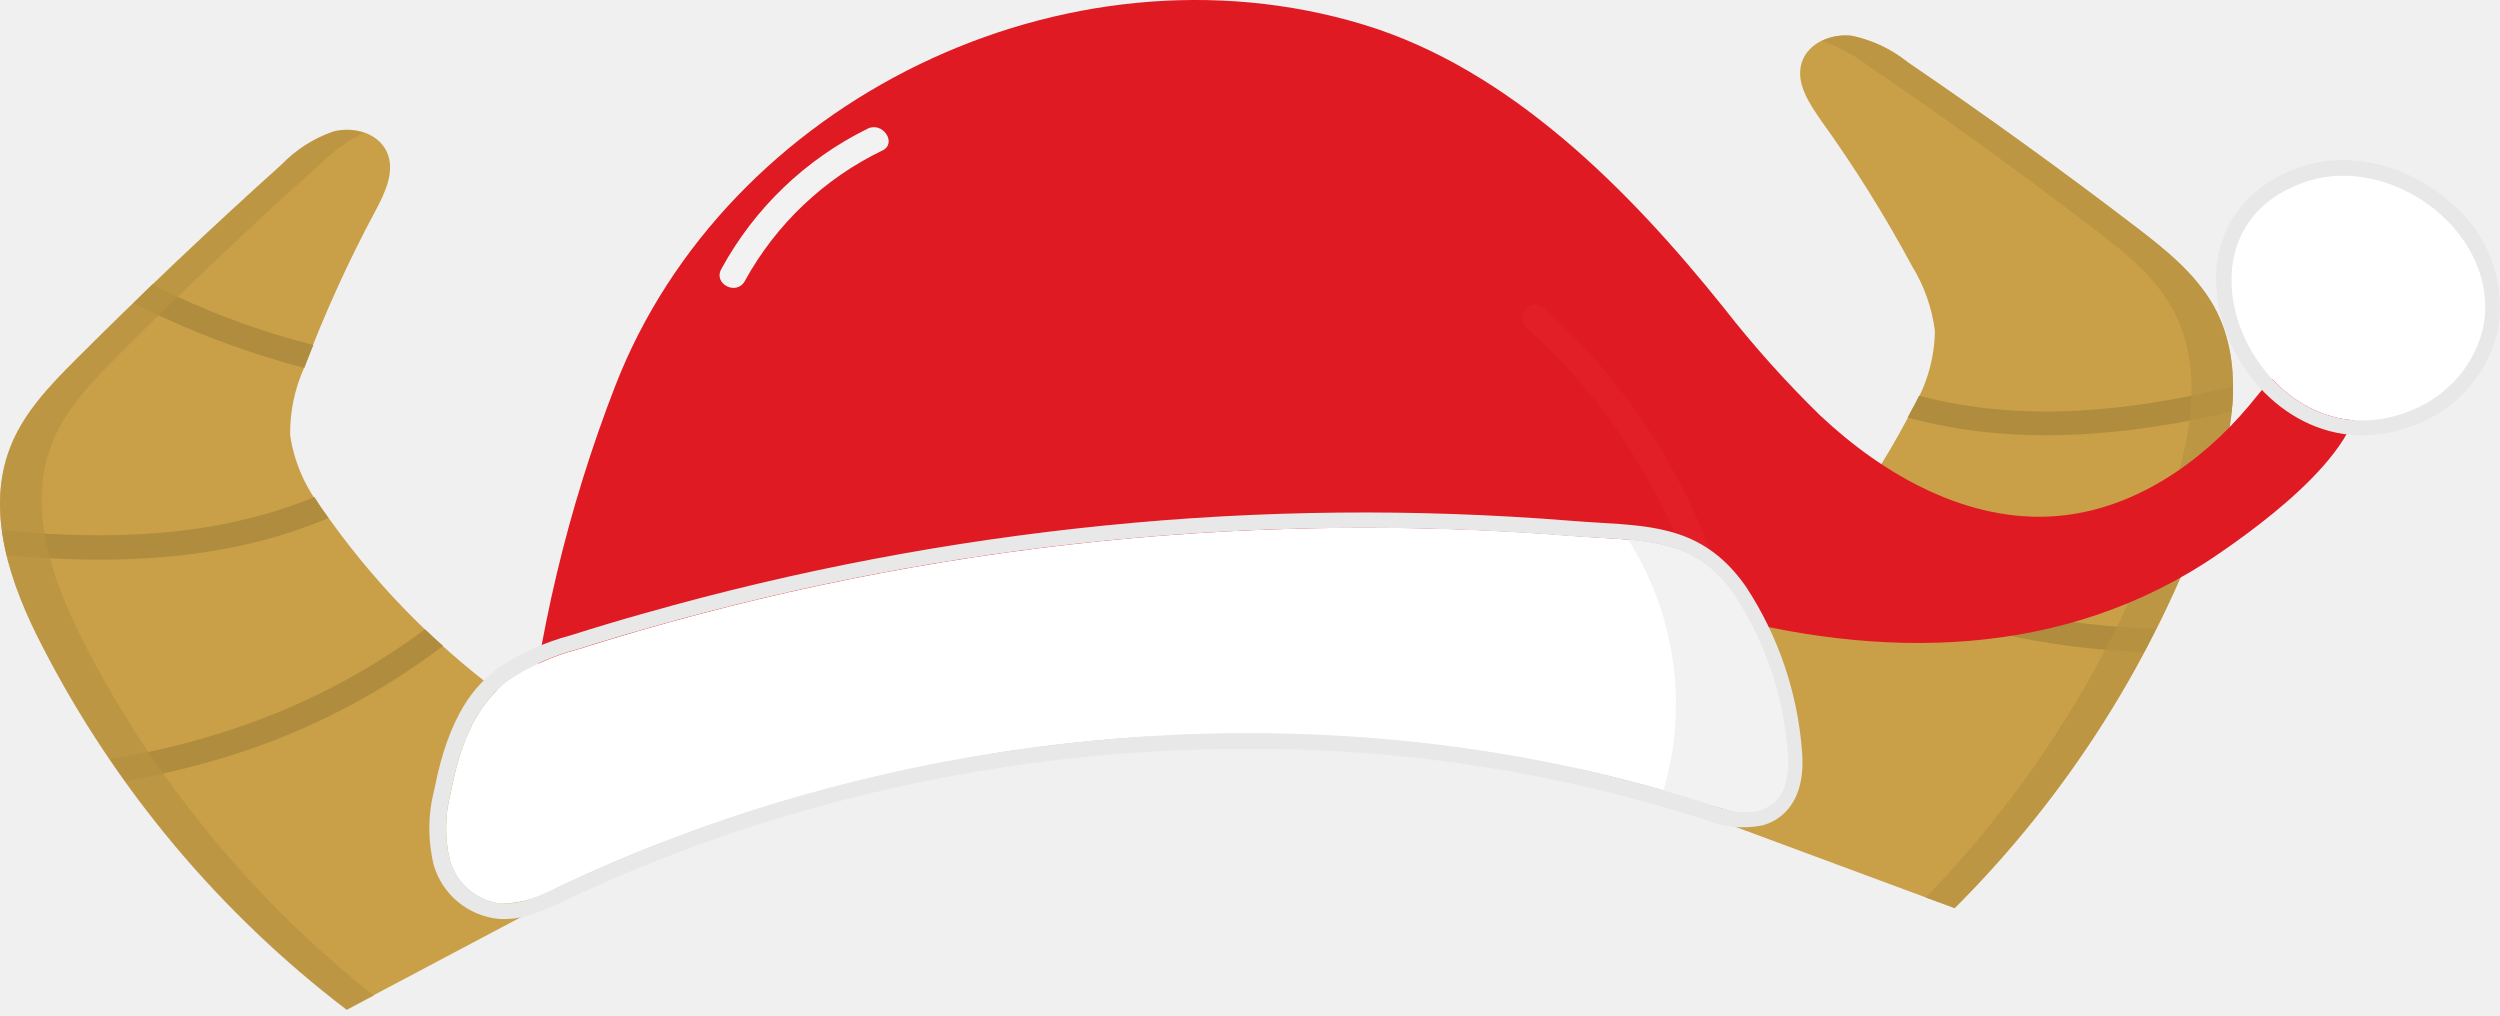
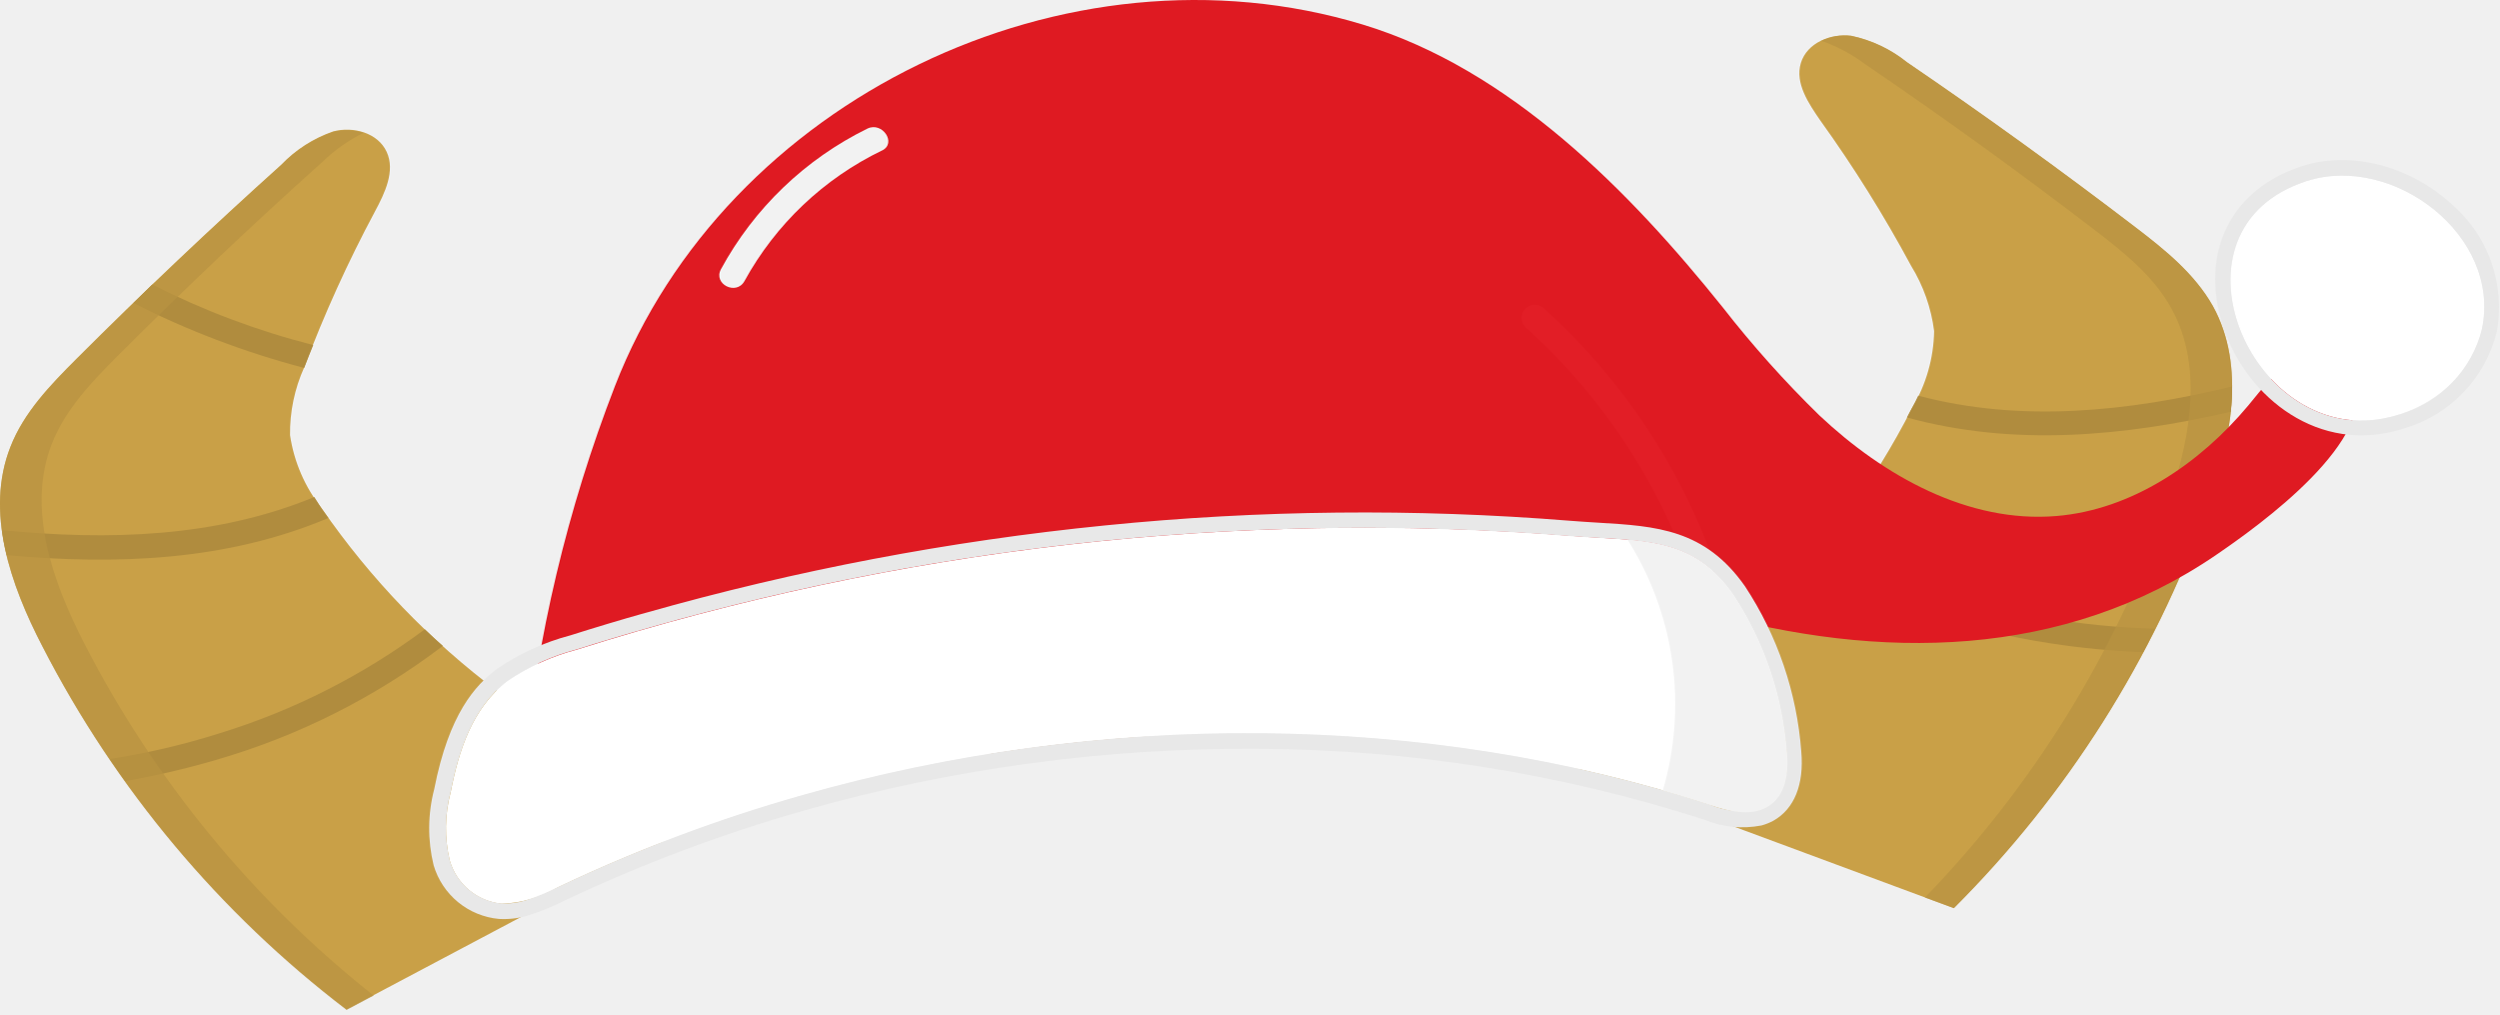
- <svg xmlns="http://www.w3.org/2000/svg" width="133" height="54" viewBox="0 0 133 54" fill="none">
-   <path d="M38.521 43.067C29.834 40.198 22.32 34.572 17.122 27.043C16.228 25.915 15.646 24.572 15.435 23.149C15.421 21.908 15.677 20.68 16.188 19.549C17.259 16.706 18.516 13.936 19.951 11.258C20.484 10.267 21.048 9.094 20.578 8.078C20.107 7.062 18.797 6.711 17.73 6.993C16.683 7.355 15.737 7.961 14.971 8.761C11.246 12.106 7.614 15.545 4.077 19.078C2.685 20.471 1.267 21.932 0.552 23.77C-0.802 27.213 0.552 31.095 2.265 34.387C6.156 41.949 11.684 48.547 18.445 53.704L38.521 43.067Z" fill="#C9A047" />
-   <path d="M8.104 15.14C10.832 16.523 13.706 17.602 16.671 18.357C16.508 18.765 16.338 19.166 16.188 19.574C13.045 18.748 9.999 17.592 7.1 16.124L8.104 15.14Z" fill="#B08C3E" />
-   <path d="M16.727 26.441C16.853 26.642 16.991 26.849 17.122 27.069L17.473 27.558C12.08 29.841 6.185 30.066 0.358 29.533C0.25 29.095 0.167 28.651 0.107 28.204C5.771 28.762 11.49 28.599 16.727 26.441Z" fill="#B08C3E" />
-   <path d="M11.71 39.003C15.631 37.795 19.317 35.927 22.61 33.478C22.924 33.779 23.237 34.074 23.57 34.362C19.948 37.114 15.848 39.173 11.478 40.433C9.896 40.894 8.29 41.269 6.667 41.556C6.385 41.167 6.115 40.772 5.846 40.377C7.833 40.07 9.793 39.611 11.71 39.003Z" fill="#B08C3E" />
-   <path d="M82.675 40.411C90.908 36.419 97.614 29.848 101.772 21.697C102.511 20.461 102.913 19.053 102.938 17.614C102.783 16.384 102.366 15.201 101.715 14.146C100.274 11.468 98.661 8.887 96.886 6.419C96.259 5.51 95.519 4.425 95.845 3.352C96.171 2.28 97.432 1.765 98.529 1.903C99.615 2.134 100.632 2.617 101.496 3.314C105.627 6.128 109.68 9.055 113.657 12.095C115.224 13.293 116.792 14.553 117.771 16.278C119.564 19.514 118.711 23.541 117.47 27.027C114.611 35.036 110.005 42.307 103.986 48.313L82.675 40.411Z" fill="#C9A047" />
-   <path d="M102.092 21.051C101.985 21.27 101.885 21.483 101.772 21.678C101.659 21.872 101.584 22.035 101.49 22.211C107.134 23.76 112.998 23.227 118.718 21.91C118.768 21.462 118.793 21.012 118.793 20.561C113.255 21.904 107.561 22.5 102.092 21.051Z" fill="#B08C3E" />
-   <path d="M108.708 32.842C104.667 32.159 100.771 30.793 97.187 28.803C96.911 29.141 96.629 29.474 96.347 29.806C100.304 32.053 104.641 33.552 109.141 34.228C110.77 34.477 112.411 34.634 114.058 34.698C114.278 34.278 114.497 33.858 114.685 33.444C112.681 33.393 110.683 33.191 108.708 32.842Z" fill="#B08C3E" />
-   <path opacity="0.71" d="M115.256 27.147C116.51 23.66 117.351 19.621 115.557 16.397C114.604 14.672 113.011 13.406 111.443 12.208C107.471 9.164 103.417 6.237 99.282 3.427C98.569 2.889 97.775 2.465 96.93 2.173C97.427 1.933 97.982 1.841 98.529 1.91C99.615 2.138 100.631 2.62 101.496 3.315C105.627 6.128 109.68 9.055 113.657 12.095C115.224 13.293 116.792 14.553 117.771 16.278C119.564 19.514 118.711 23.541 117.47 27.028C114.611 35.036 110.005 42.307 103.986 48.313L102.449 47.749C108.141 41.876 112.508 34.85 115.256 27.147Z" fill="#B89241" />
-   <path opacity="0.71" d="M4.479 34.218C2.792 30.932 1.412 27.049 2.76 23.606C3.481 21.769 4.892 20.308 6.285 18.909C9.822 15.372 13.453 11.935 17.179 8.598C17.818 7.979 18.55 7.463 19.349 7.068C18.825 6.898 18.264 6.881 17.73 7.018C16.683 7.383 15.735 7.988 14.965 8.786C11.248 12.131 7.619 15.57 4.077 19.103C2.685 20.496 1.267 21.957 0.553 23.794C-0.802 27.238 0.553 31.12 2.265 34.412C6.156 41.974 11.684 48.572 18.445 53.729L19.888 52.964C13.47 47.889 8.215 41.497 4.479 34.218Z" fill="#B89241" />
-   <path d="M44.251 28.079C44.244 27.965 44.267 27.852 44.319 27.751C44.371 27.65 44.45 27.565 44.547 27.505C44.643 27.445 44.754 27.412 44.868 27.411C44.982 27.409 45.094 27.438 45.192 27.495C47.977 29.223 50.975 30.583 54.11 31.541C53.274 30.168 52.74 28.633 52.542 27.038C52.461 26.41 53.426 26.147 53.728 26.674C54.971 28.91 56.665 30.863 58.701 32.412C58.35 30.631 58.246 28.809 58.394 27C58.366 26.834 58.406 26.663 58.504 26.526C58.602 26.389 58.751 26.297 58.917 26.269C59.084 26.242 59.254 26.282 59.391 26.38C59.528 26.478 59.621 26.627 59.648 26.793C60.453 29.35 61.873 31.671 63.785 33.551C65.696 35.431 68.04 36.812 70.611 37.574C71.395 37.812 71.106 39.066 70.316 38.828C69.858 38.69 69.413 38.527 68.968 38.358L54.298 39.857C54.294 39.967 54.264 40.075 54.211 40.172C54.157 40.268 54.081 40.35 53.989 40.411C53.897 40.473 53.792 40.511 53.682 40.524C53.572 40.536 53.461 40.523 53.358 40.484C50.829 39.478 48.634 37.782 47.024 35.588C45.413 33.395 44.453 30.792 44.251 28.079Z" fill="#C8A484" />
-   <path d="M27.895 40.873C28.571 33.904 30.198 27.061 32.73 20.534C38.619 5.35 56.7 -3.493 72.543 1.311C80.357 3.682 86.723 10.161 91.696 16.363C93.275 18.387 94.989 20.302 96.826 22.096C100.257 25.325 104.76 27.847 109.457 27.451C113.465 27.113 117.065 24.667 119.649 21.581C120.408 20.666 121.141 19.656 122.22 19.148C123.299 18.64 124.848 18.884 125.3 19.982C126.704 23.356 120.194 27.985 117.974 29.502C109.821 35.09 100.006 35.147 90.73 32.544C88.998 32.164 87.302 31.633 85.663 30.957C86.735 31.704 88.228 33.24 88.372 34.607C88.836 38.897 80.156 38.063 77.635 38.201L57.955 39.267L27.907 40.892L27.895 40.873Z" fill="#DF1A22" />
-   <path d="M46.948 8.003C43.843 9.501 41.282 11.93 39.623 14.952C39.19 15.742 37.942 15.115 38.368 14.325C40.128 11.083 42.853 8.469 46.164 6.843C46.961 6.454 47.744 7.621 46.942 8.009L46.948 8.003Z" fill="#F2F2F2" />
-   <path d="M90.617 32.65C88.994 26.767 85.716 21.473 81.172 17.398C81.052 17.27 80.983 17.102 80.98 16.926C80.977 16.751 81.04 16.58 81.157 16.449C81.273 16.317 81.435 16.234 81.609 16.216C81.784 16.198 81.959 16.246 82.1 16.35C86.83 20.59 90.248 26.093 91.953 32.211C92.192 33.077 90.862 33.522 90.617 32.65Z" fill="#E21E26" />
-   <path d="M83.512 28.499C87.369 28.812 90.047 28.461 92.292 31.635C93.93 34.151 94.899 37.043 95.108 40.039C95.202 41.092 95.064 42.372 94.035 42.943C93.114 43.457 91.978 43.137 91.006 42.817C71.608 36.502 48.748 38.138 29.695 47.207C28.782 47.743 27.749 48.043 26.691 48.079C26.056 48.015 25.455 47.763 24.965 47.355C24.474 46.947 24.116 46.402 23.937 45.79C23.65 44.586 23.667 43.329 23.988 42.133C24.408 39.976 25.116 37.674 27.011 36.232C28.134 35.471 29.379 34.907 30.692 34.563C47.744 29.161 65.679 27.101 83.512 28.499Z" fill="white" />
-   <path d="M34.63 33.372C33.313 33.742 31.996 34.137 30.692 34.551C29.379 34.894 28.134 35.458 27.01 36.219C25.129 37.661 24.408 39.982 23.988 42.121C23.667 43.316 23.65 44.573 23.937 45.777C24.116 46.389 24.474 46.934 24.965 47.342C25.455 47.75 26.056 48.002 26.691 48.066C27.114 48.082 27.538 48.029 27.945 47.909C28.545 47.719 29.128 47.48 29.688 47.194C33.879 45.2 38.23 43.564 42.696 42.303C58.601 37.781 75.854 37.868 90.987 42.798C91.804 43.146 92.703 43.253 93.578 43.105C93.731 43.062 93.878 43.001 94.017 42.923C95.045 42.353 95.183 41.042 95.089 40.02C94.866 37.032 93.886 34.151 92.242 31.647C90.028 28.461 87.35 28.812 83.461 28.511C67.007 27.212 50.454 28.862 34.58 33.384L34.63 33.372ZM34.355 32.606C42.354 30.336 50.539 28.779 58.814 27.953C67.028 27.127 75.301 27.043 83.53 27.702C84.07 27.746 84.59 27.777 85.098 27.809C88.134 27.991 90.743 28.147 92.875 31.195C94.603 33.82 95.632 36.842 95.867 39.976C96.023 41.732 95.497 43.036 94.38 43.663C94.181 43.77 93.971 43.854 93.753 43.914C92.722 44.115 91.655 44.006 90.686 43.601C83.05 41.147 75.082 39.878 67.061 39.838C58.877 39.768 50.725 40.869 42.853 43.105C38.434 44.36 34.127 45.979 29.977 47.947C29.372 48.252 28.743 48.506 28.096 48.706C27.598 48.855 27.078 48.917 26.559 48.888C25.76 48.815 25.001 48.505 24.38 47.996C23.759 47.487 23.306 46.804 23.078 46.034C22.752 44.702 22.763 43.31 23.11 41.983C23.893 37.969 25.298 36.457 26.44 35.592C27.636 34.774 28.964 34.167 30.366 33.798C31.67 33.384 33.006 32.983 34.323 32.613L34.355 32.606Z" fill="#E8E8E8" />
-   <path d="M126.849 22.265C129.307 21.801 131.559 20.007 132.092 17.505C133.139 12.544 127.382 8.172 122.791 9.627C114.876 12.142 119.705 23.626 126.849 22.265Z" fill="white" />
-   <path d="M122.709 9.653C114.907 12.224 119.73 23.619 126.849 22.265C127.152 22.208 127.451 22.133 127.745 22.039C128.801 21.725 129.756 21.141 130.518 20.346C131.28 19.552 131.822 18.572 132.092 17.505C133.139 12.544 127.382 8.172 122.791 9.627H122.709V9.653ZM122.459 8.862L122.546 8.831C125.105 8.022 128.191 8.8 130.43 10.819C131.404 11.64 132.144 12.705 132.575 13.904C133.005 15.104 133.111 16.395 132.882 17.649C132.584 18.855 131.977 19.963 131.12 20.862C130.263 21.762 129.187 22.423 127.996 22.779C127.67 22.887 127.337 22.973 126.999 23.036C122.678 23.858 119.109 20.528 118.156 16.834C117.203 13.14 118.896 10.035 122.459 8.862Z" fill="#E8E8E8" />
-   <path d="M86.622 28.712C88.899 28.913 90.693 29.395 92.267 31.647C93.912 34.157 94.89 37.045 95.108 40.038C95.202 41.092 95.064 42.371 94.035 42.942C93.114 43.456 91.978 43.137 91.006 42.817C90.185 42.553 89.357 42.296 88.498 42.058C89.152 39.828 89.324 37.484 89 35.183C88.677 32.881 87.866 30.675 86.622 28.712Z" fill="#F2F2F2" />
+ <svg xmlns="http://www.w3.org/2000/svg" width="303" height="123" viewBox="0 0 303 123" fill="none">
+   <path d="M87.758 98.116C67.967 91.579 50.85 78.761 39.008 61.61C36.971 59.041 35.645 55.981 35.164 52.737C35.131 49.911 35.716 47.112 36.879 44.536C39.32 38.059 42.184 31.749 45.452 25.647C46.666 23.39 47.952 20.718 46.88 18.403C45.809 16.088 42.822 15.288 40.394 15.931C38.008 16.756 35.853 18.137 34.107 19.961C25.62 27.581 17.347 35.415 9.289 43.464C6.117 46.636 2.888 49.965 1.259 54.152C-1.828 61.996 1.259 70.84 5.159 78.341C14.025 95.567 26.618 110.6 42.022 122.348L87.758 98.116Z" fill="#C9A047" />
+   <path d="M18.462 34.491C24.679 37.643 31.224 40.101 37.979 41.821C37.608 42.75 37.222 43.664 36.879 44.593C29.719 42.712 22.779 40.078 16.175 36.734L18.462 34.491Z" fill="#B08C3E" />
+   <path d="M38.108 60.239C38.393 60.696 38.708 61.167 39.008 61.668L39.808 62.782C27.52 67.983 14.089 68.497 0.816 67.283C0.57 66.284 0.379 65.273 0.244 64.254C13.146 65.525 26.177 65.154 38.108 60.239Z" fill="#B08C3E" />
+   <path d="M26.677 88.857C35.611 86.105 44.009 81.848 51.51 76.269C52.224 76.955 52.938 77.627 53.696 78.284C45.445 84.554 36.105 89.243 26.148 92.115C22.544 93.165 18.886 94.019 15.19 94.672C14.547 93.787 13.932 92.886 13.318 91.986C17.845 91.287 22.311 90.241 26.677 88.857Z" fill="#B08C3E" />
+   <path d="M188.349 92.065C207.107 82.969 222.383 67.999 231.856 49.429C233.54 46.614 234.456 43.407 234.513 40.128C234.159 37.325 233.209 34.631 231.727 32.227C228.444 26.127 224.769 20.247 220.726 14.624C219.297 12.552 217.611 10.08 218.354 7.637C219.097 5.194 221.969 4.022 224.469 4.336C226.943 4.861 229.259 5.963 231.227 7.551C240.638 13.962 249.873 20.629 258.932 27.554C262.504 30.283 266.076 33.155 268.305 37.084C272.391 44.457 270.448 53.63 267.619 61.574C261.106 79.818 250.612 96.384 236.9 110.068L188.349 92.065Z" fill="#C9A047" />
+   <path d="M232.585 47.958C232.342 48.458 232.113 48.944 231.856 49.386C231.599 49.83 231.427 50.201 231.213 50.601C244.072 54.13 257.432 52.916 270.462 49.915C270.576 48.895 270.633 47.87 270.634 46.843C258.017 49.901 245.044 51.258 232.585 47.958Z" fill="#B08C3E" />
+   <path d="M247.659 74.82C238.451 73.264 229.575 70.152 221.412 65.619C220.783 66.39 220.14 67.147 219.497 67.905C228.512 73.024 238.393 76.438 248.645 77.978C252.355 78.546 256.095 78.903 259.846 79.049C260.346 78.092 260.847 77.135 261.275 76.192C256.708 76.075 252.157 75.617 247.659 74.82Z" fill="#B08C3E" />
+   <path opacity="0.71" d="M262.575 61.845C265.433 53.901 267.347 44.7 263.261 37.356C261.089 33.426 257.46 30.54 253.888 27.811C244.839 20.877 235.604 14.209 226.184 7.808C224.558 6.581 222.75 5.616 220.826 4.95C221.957 4.403 223.222 4.195 224.469 4.35C226.942 4.871 229.257 5.968 231.227 7.551C240.638 13.961 249.873 20.629 258.932 27.554C262.504 30.283 266.076 33.155 268.305 37.084C272.391 44.457 270.448 53.63 267.619 61.574C261.106 79.818 250.612 96.383 236.9 110.067L233.399 108.781C246.366 95.4 256.315 79.396 262.575 61.845V61.845Z" fill="#B89241" />
+   <path opacity="0.71" d="M10.203 77.955C6.36 70.468 3.216 61.624 6.288 53.78C7.931 49.593 11.146 46.264 14.318 43.078C22.376 35.02 30.649 27.19 39.136 19.589C40.594 18.178 42.261 17.002 44.08 16.102C42.887 15.715 41.608 15.675 40.394 15.988C38.007 16.819 35.848 18.199 34.093 20.017C25.625 27.637 17.357 35.472 9.289 43.521C6.117 46.693 2.888 50.022 1.259 54.208C-1.827 62.053 1.259 70.897 5.159 78.398C14.025 95.624 26.618 110.657 42.022 122.405L45.309 120.662C30.687 109.101 18.716 94.538 10.203 77.955V77.955Z" fill="#B89241" />
+   <path d="M100.813 63.968C100.796 63.71 100.85 63.452 100.968 63.222C101.087 62.991 101.266 62.797 101.486 62.661C101.706 62.525 101.959 62.45 102.218 62.447C102.477 62.443 102.732 62.51 102.956 62.64C109.302 66.576 116.131 69.674 123.274 71.856C121.369 68.728 120.151 65.231 119.702 61.597C119.516 60.168 121.716 59.568 122.402 60.768C125.236 65.862 129.093 70.313 133.732 73.842C132.933 69.783 132.697 65.634 133.032 61.511C132.97 61.132 133.06 60.744 133.284 60.432C133.508 60.12 133.846 59.909 134.225 59.846C134.604 59.784 134.993 59.874 135.305 60.098C135.617 60.322 135.827 60.661 135.89 61.039C137.723 66.866 140.959 72.152 145.314 76.435C149.669 80.718 155.009 83.865 160.865 85.601C162.651 86.144 161.994 89.001 160.194 88.458C159.151 88.144 158.136 87.772 157.122 87.387L123.702 90.801C123.693 91.053 123.625 91.299 123.502 91.519C123.38 91.738 123.206 91.926 122.997 92.065C122.788 92.205 122.548 92.293 122.298 92.321C122.048 92.35 121.795 92.319 121.559 92.23C115.798 89.939 110.798 86.075 107.129 81.077C103.461 76.08 101.272 70.151 100.813 63.968V63.968Z" fill="#C8A484" />
+   <path d="M63.55 93.116C65.09 77.241 68.797 61.651 74.566 46.78C87.982 12.189 129.174 -7.957 165.266 2.987C183.069 8.388 197.571 23.148 208.902 37.279C212.499 41.89 216.404 46.253 220.589 50.338C228.405 57.696 238.664 63.44 249.365 62.54C258.495 61.768 266.697 56.196 272.583 49.166C274.312 47.08 275.984 44.78 278.441 43.623C280.899 42.465 284.428 43.022 285.457 45.523C288.657 53.21 273.826 63.754 268.768 67.212C250.194 79.943 227.833 80.071 206.701 74.142C202.755 73.275 198.892 72.066 195.157 70.527C197.6 72.227 201 75.728 201.329 78.843C202.386 88.615 182.612 86.715 176.868 87.029L132.032 89.459L63.578 93.159L63.55 93.116Z" fill="#DF1A22" />
+   <path d="M106.957 18.233C99.883 21.646 94.049 27.18 90.268 34.064C89.282 35.864 86.439 34.435 87.411 32.635C91.421 25.25 97.627 19.293 105.171 15.589C106.985 14.704 108.771 17.361 106.942 18.247L106.957 18.233Z" fill="#F2F2F2" />
+   <path d="M206.444 74.384C202.747 60.98 195.278 48.919 184.926 39.636C184.651 39.345 184.495 38.962 184.488 38.562C184.482 38.161 184.625 37.773 184.891 37.474C185.156 37.174 185.524 36.985 185.922 36.944C186.32 36.902 186.719 37.011 187.041 37.249C197.815 46.908 205.603 59.445 209.487 73.384C210.03 75.356 207.001 76.37 206.444 74.384V74.384Z" fill="#E21E26" />
+   <path d="M190.256 64.926C199.043 65.64 205.144 64.84 210.259 72.07C213.991 77.802 216.199 84.392 216.674 91.216C216.889 93.616 216.574 96.531 214.231 97.831C212.131 99.003 209.545 98.274 207.33 97.546C163.137 83.157 111.057 86.887 67.65 107.547C65.57 108.768 63.217 109.451 60.806 109.533C59.361 109.387 57.991 108.812 56.874 107.883C55.757 106.954 54.942 105.713 54.534 104.318C53.88 101.575 53.919 98.712 54.648 95.988C55.605 91.073 57.22 85.829 61.535 82.543C64.095 80.81 66.931 79.525 69.922 78.742C108.77 66.434 149.629 61.742 190.256 64.926V64.926Z" fill="white" />
+   <path d="M78.895 76.027C75.894 76.87 72.894 77.77 69.922 78.713C66.931 79.495 64.095 80.781 61.535 82.514C57.248 85.8 55.605 91.087 54.648 95.959C53.919 98.683 53.879 101.546 54.534 104.289C54.942 105.684 55.756 106.925 56.874 107.854C57.991 108.783 59.36 109.358 60.806 109.504C61.772 109.54 62.737 109.42 63.664 109.147C65.03 108.714 66.359 108.169 67.636 107.518C77.182 102.975 87.095 99.247 97.269 96.373C133.504 86.072 172.81 86.272 207.287 97.502C209.147 98.295 211.194 98.538 213.188 98.202C213.536 98.104 213.872 97.965 214.188 97.788C216.531 96.487 216.846 93.501 216.631 91.172C216.123 84.367 213.891 77.802 210.144 72.098C205.101 64.84 199 65.64 190.141 64.954C152.656 61.994 114.944 65.754 78.781 76.056L78.895 76.027ZM78.266 74.284C96.491 69.111 115.138 65.563 133.989 63.682C152.704 61.801 171.55 61.609 190.298 63.111C191.527 63.211 192.713 63.282 193.87 63.354C200.786 63.768 206.73 64.125 211.588 71.069C215.523 77.049 217.869 83.934 218.403 91.072C218.76 95.073 217.56 98.045 215.017 99.474C214.563 99.717 214.084 99.909 213.588 100.045C211.24 100.502 208.808 100.254 206.601 99.331C189.203 93.742 171.052 90.851 152.778 90.758C134.134 90.6 115.562 93.107 97.626 98.202C87.56 101.06 77.749 104.749 68.293 109.232C66.915 109.928 65.482 110.507 64.007 110.961C62.873 111.302 61.688 111.442 60.506 111.376C58.685 111.21 56.956 110.503 55.542 109.343C54.129 108.184 53.095 106.628 52.576 104.875C51.834 101.84 51.858 98.668 52.648 95.644C54.434 86.5 57.634 83.057 60.235 81.085C62.96 79.221 65.986 77.839 69.179 76.999C72.151 76.056 75.194 75.141 78.195 74.298L78.266 74.284Z" fill="#E8E8E8" />
+   <path d="M288.986 50.724C294.587 49.666 299.716 45.58 300.931 39.879C303.317 28.577 290.201 18.619 279.742 21.933C261.71 27.663 272.712 53.824 288.986 50.724Z" fill="white" />
+   <path d="M279.556 21.991C261.782 27.849 272.769 53.81 288.986 50.724C289.677 50.594 290.359 50.422 291.029 50.209C293.433 49.493 295.61 48.164 297.346 46.353C299.082 44.542 300.317 42.312 300.931 39.879C303.317 28.577 290.201 18.619 279.742 21.933H279.556V21.991ZM278.984 20.19L279.184 20.119C285.014 18.276 292.044 20.047 297.144 24.648C299.364 26.519 301.05 28.944 302.031 31.676C303.012 34.409 303.254 37.352 302.731 40.208C302.052 42.956 300.669 45.479 298.717 47.529C296.765 49.578 294.312 51.083 291.601 51.895C290.857 52.141 290.098 52.337 289.329 52.481C279.484 54.353 271.355 46.766 269.183 38.35C267.011 29.935 270.869 22.862 278.984 20.19V20.19Z" fill="#E8E8E8" />
+   <path d="M197.343 65.411C202.529 65.868 206.616 66.969 210.202 72.098C213.95 77.816 216.177 84.396 216.674 91.215C216.889 93.616 216.574 96.53 214.231 97.831C212.131 99.002 209.545 98.274 207.33 97.545C205.458 96.945 203.572 96.359 201.615 95.816C203.106 90.736 203.497 85.396 202.76 80.153C202.023 74.909 200.176 69.884 197.343 65.411Z" fill="#F2F2F2" />
</svg>
